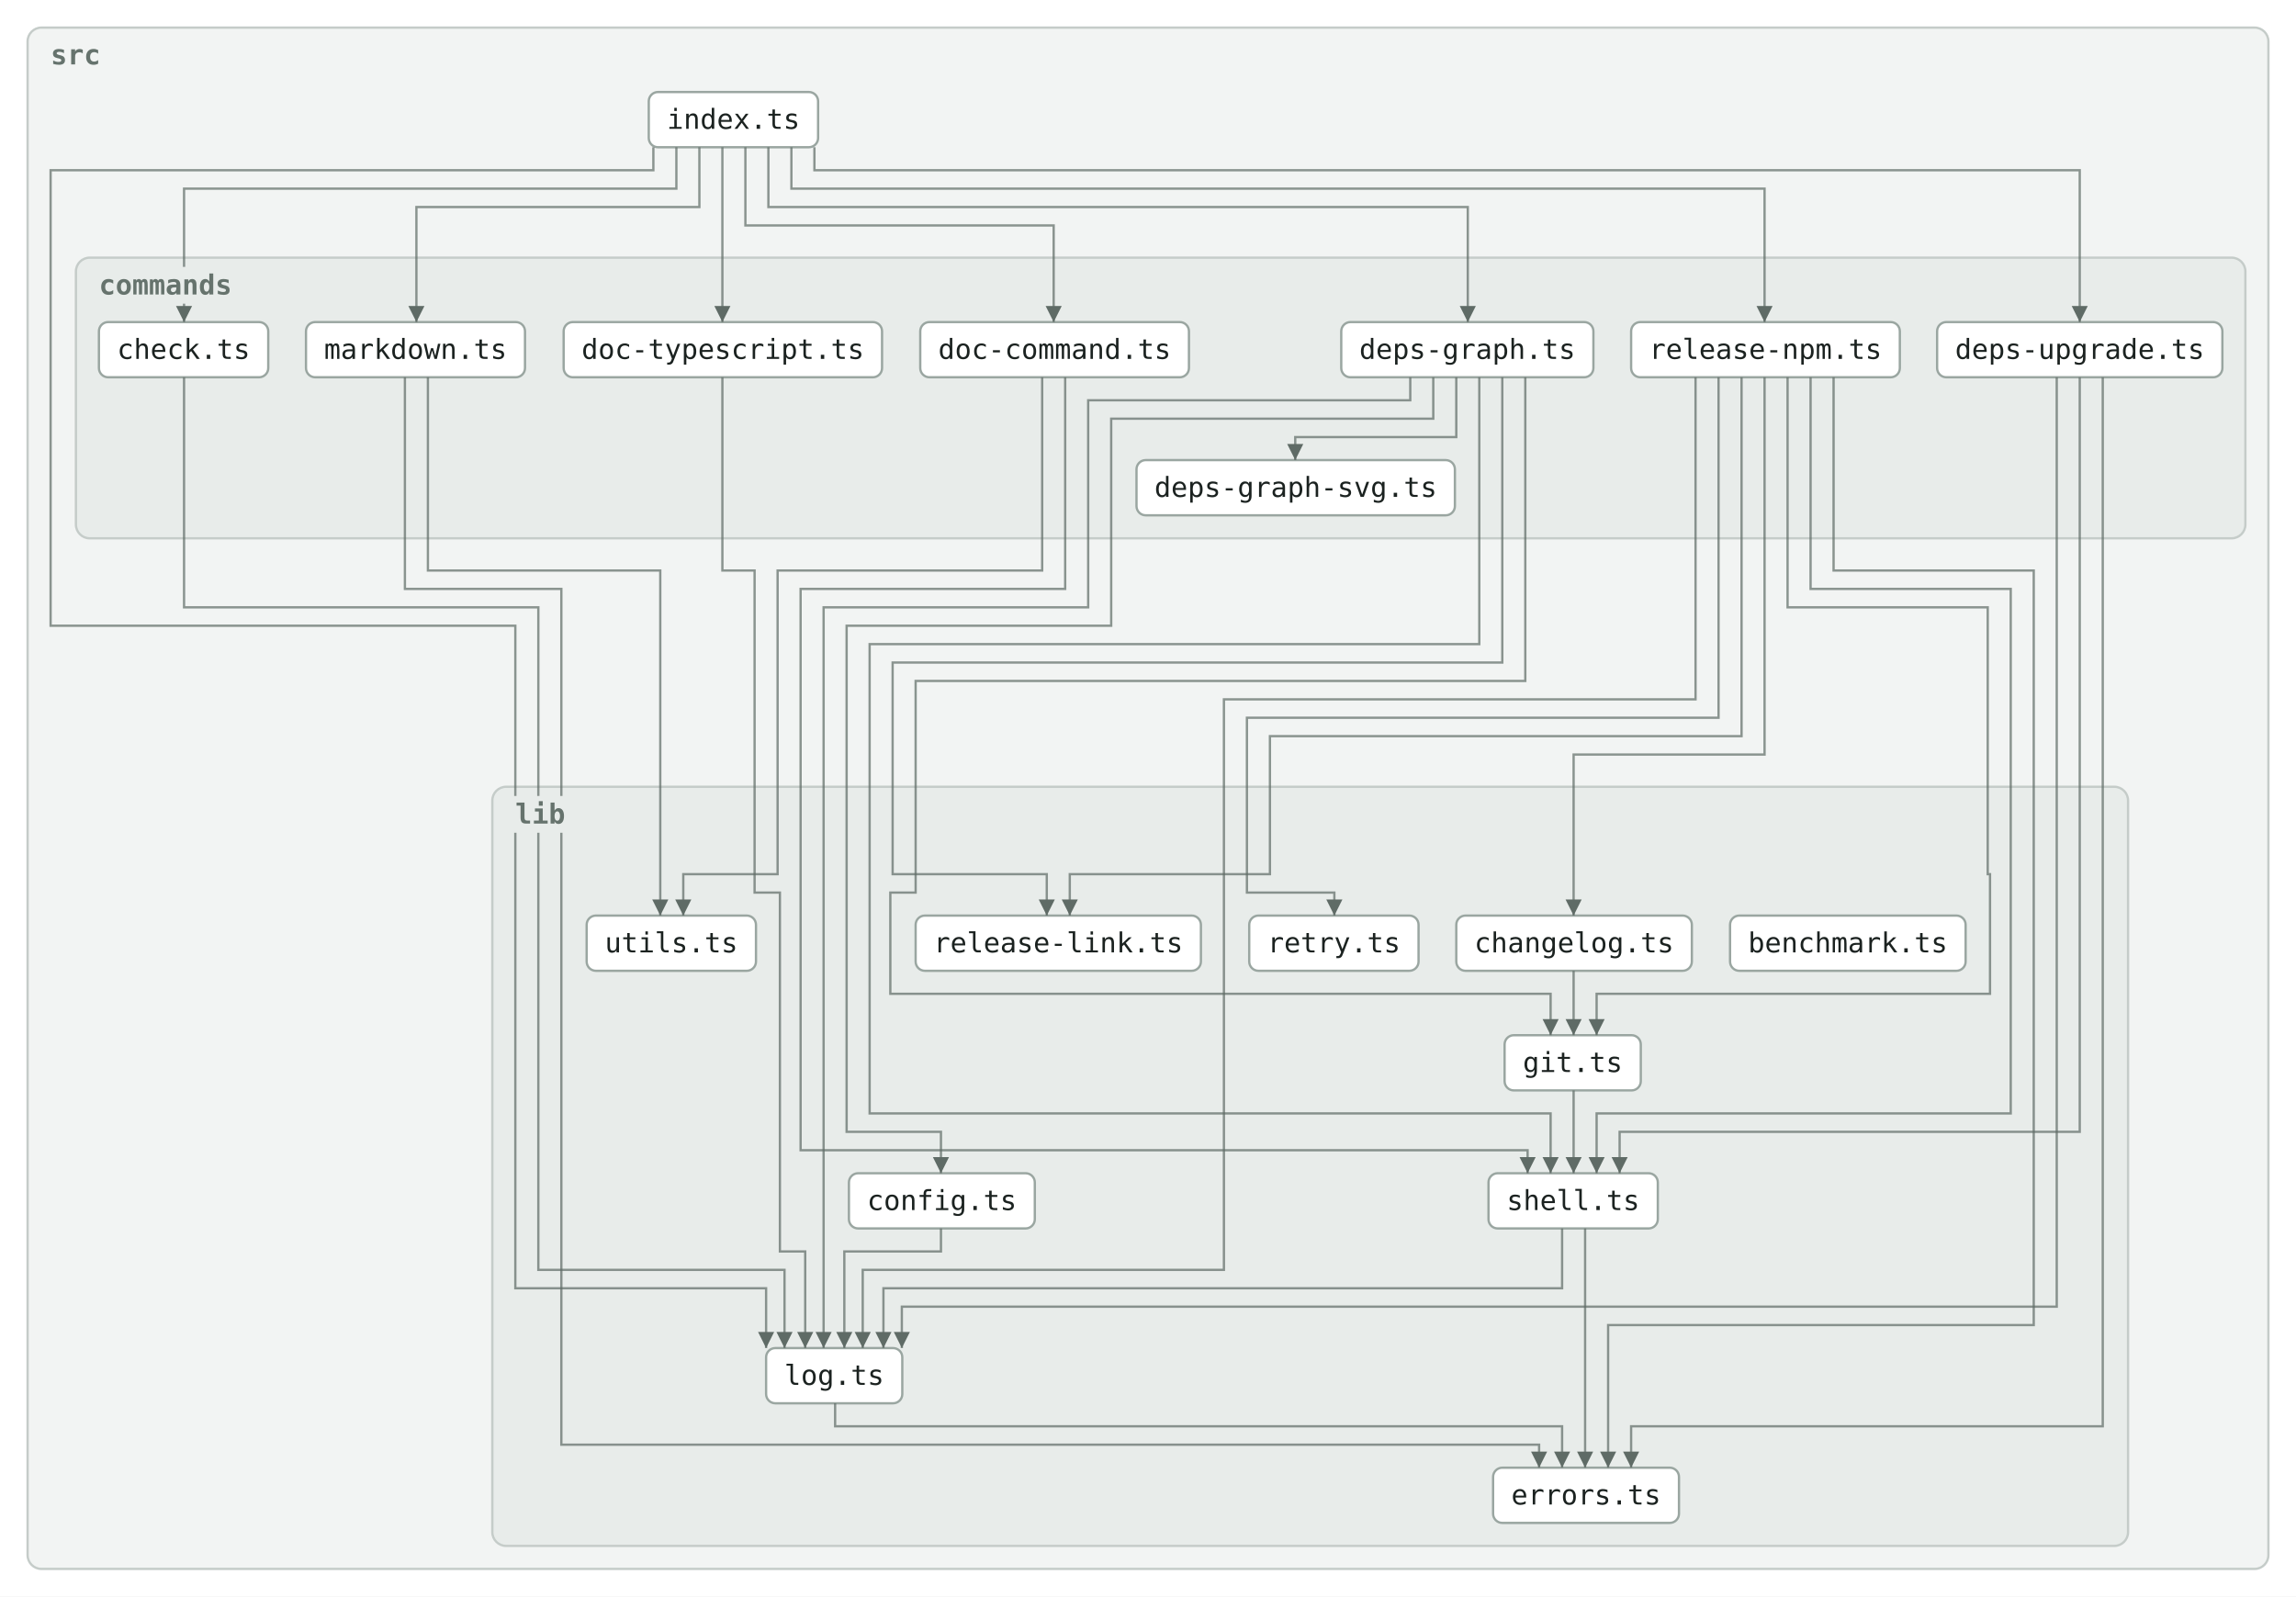
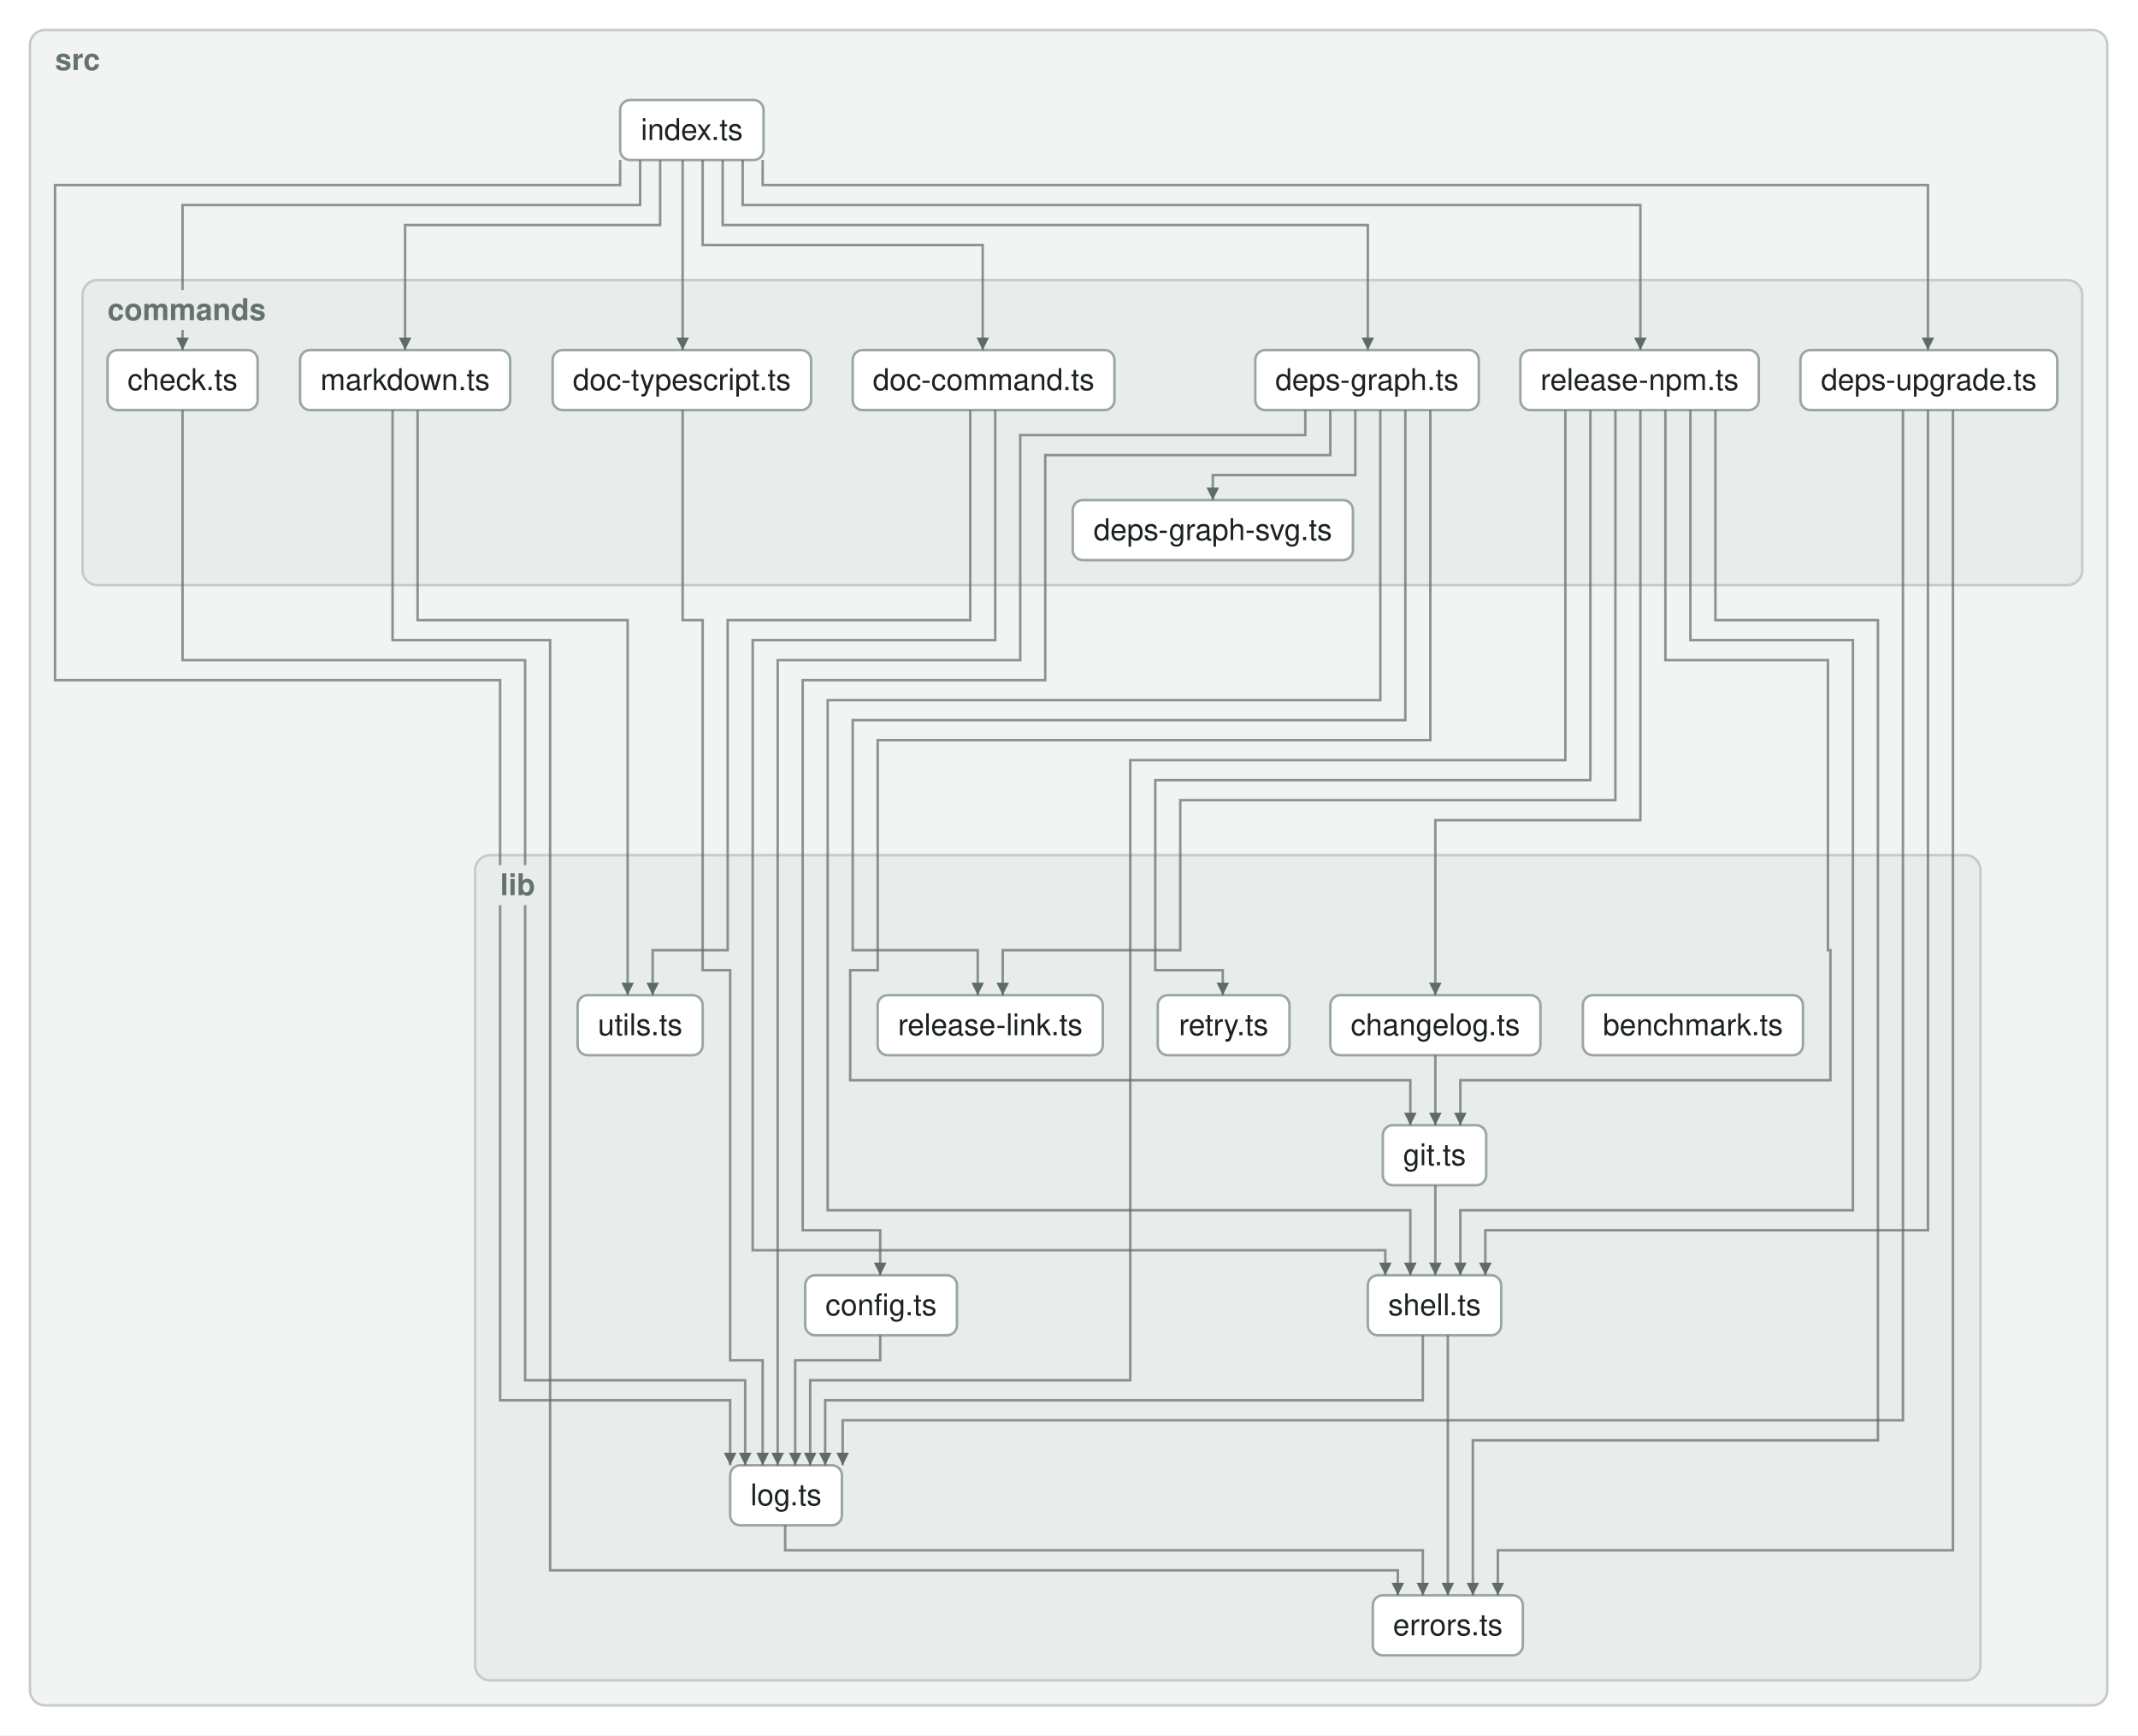
- <svg xmlns="http://www.w3.org/2000/svg" width="998" height="694" viewBox="0 0 998 694">
+ <svg xmlns="http://www.w3.org/2000/svg" width="855" height="694" viewBox="0 0 855 694">
  <style>
	.background { fill: #ffffff; }
	.directory { stroke: #c5ccc9; stroke-width: 1; }
	.depth1 { fill: #f2f4f3; }
	.depth2 { fill: #e8ecea; }
	.depth3 { fill: #dfe4e2; }
	.file { fill: #ffffff; stroke: #9aa6a1; stroke-width: 1; }
- 	text { font-family: ui-monospace, SFMono-Regular, Menlo, Consolas, monospace; font-size: 12px; }
+ 	text { font-family: Helvetica, Arial, 'Liberation Sans', sans-serif; font-size: 12px; }
	.label { fill: #1b2220; text-anchor: middle; }
	.directory-label { fill: #66736d; font-weight: 600; }
	.edge { fill: none; stroke: #5f6b66; stroke-width: 1; stroke-opacity: 0.7; }
	.arrowhead { fill: #5f6b66; }
	@media (prefers-color-scheme: dark) {
		.background { fill: #0d1117; }
		.directory { stroke: #39424d; }
		.depth1 { fill: #161b22; }
		.depth2 { fill: #1c232c; }
		.depth3 { fill: #232b35; }
		.file { fill: #0d1117; stroke: #5c6773; }
		.label { fill: #e6edf3; }
		.directory-label { fill: #8b949e; }
		.edge { stroke: #8b949e; }
		.arrowhead { fill: #8b949e; }
	}
</style>
  <defs>
-     <marker id="arrow" viewBox="0 0 8 8" refX="8" refY="4" markerWidth="7" markerHeight="7" orient="auto">
+     <marker id="arrow" viewBox="0 0 8 8" refX="8" refY="4" markerWidth="5" markerHeight="5" orient="auto">
      <path class="arrowhead" d="M0,0 L8,4 L0,8 z" />
    </marker>
  </defs>
-   <rect class="background" width="998" height="694" />
-   <rect class="directory depth1" x="12" y="12" width="974" height="670" rx="6" />
-   <rect class="directory depth2" x="33" y="112" width="943" height="122" rx="6" />
-   <rect class="file" x="43" y="140" width="73.6" height="24" rx="4" />
-   <text class="label" x="79.8" y="156" textLength="57.6" lengthAdjust="spacingAndGlyphs">check.ts</text>
-   <rect class="file" x="494" y="200" width="138.4" height="24" rx="4" />
-   <text class="label" x="563.2" y="216" textLength="122.4" lengthAdjust="spacingAndGlyphs">deps-graph-svg.ts</text>
-   <rect class="file" x="583" y="140" width="109.6" height="24" rx="4" />
-   <text class="label" x="637.8" y="156" textLength="93.6" lengthAdjust="spacingAndGlyphs">deps-graph.ts</text>
-   <rect class="file" x="842" y="140" width="124" height="24" rx="4" />
-   <text class="label" x="904" y="156" textLength="108" lengthAdjust="spacingAndGlyphs">deps-upgrade.ts</text>
-   <rect class="file" x="400" y="140" width="116.8" height="24" rx="4" />
-   <text class="label" x="458.4" y="156" textLength="100.8" lengthAdjust="spacingAndGlyphs">doc-command.ts</text>
-   <rect class="file" x="245" y="140" width="138.4" height="24" rx="4" />
-   <text class="label" x="314.2" y="156" textLength="122.4" lengthAdjust="spacingAndGlyphs">doc-typescript.ts</text>
-   <rect class="file" x="133" y="140" width="95.2" height="24" rx="4" />
-   <text class="label" x="180.6" y="156" textLength="79.2" lengthAdjust="spacingAndGlyphs">markdown.ts</text>
-   <rect class="file" x="709" y="140" width="116.8" height="24" rx="4" />
-   <text class="label" x="767.4" y="156" textLength="100.8" lengthAdjust="spacingAndGlyphs">release-npm.ts</text>
-   <rect class="directory depth2" x="214" y="342" width="711" height="330" rx="6" />
-   <rect class="file" x="333" y="586" width="59.2" height="24" rx="4" />
-   <text class="label" x="362.6" y="602" textLength="43.2" lengthAdjust="spacingAndGlyphs">log.ts</text>
-   <rect class="file" x="649" y="638" width="80.8" height="24" rx="4" />
-   <text class="label" x="689.4" y="654" textLength="64.8" lengthAdjust="spacingAndGlyphs">errors.ts</text>
-   <rect class="file" x="369" y="510" width="80.8" height="24" rx="4" />
-   <text class="label" x="409.4" y="526" textLength="64.8" lengthAdjust="spacingAndGlyphs">config.ts</text>
-   <rect class="file" x="654" y="450" width="59.2" height="24" rx="4" />
-   <text class="label" x="683.6" y="466" textLength="43.2" lengthAdjust="spacingAndGlyphs">git.ts</text>
-   <rect class="file" x="647" y="510" width="73.6" height="24" rx="4" />
-   <text class="label" x="683.8" y="526" textLength="57.6" lengthAdjust="spacingAndGlyphs">shell.ts</text>
-   <rect class="file" x="398" y="398" width="124" height="24" rx="4" />
-   <text class="label" x="460" y="414" textLength="108" lengthAdjust="spacingAndGlyphs">release-link.ts</text>
-   <rect class="file" x="255" y="398" width="73.6" height="24" rx="4" />
-   <text class="label" x="291.8" y="414" textLength="57.6" lengthAdjust="spacingAndGlyphs">utils.ts</text>
-   <rect class="file" x="633" y="398" width="102.4" height="24" rx="4" />
-   <text class="label" x="684.2" y="414" textLength="86.4" lengthAdjust="spacingAndGlyphs">changelog.ts</text>
-   <rect class="file" x="543" y="398" width="73.6" height="24" rx="4" />
-   <text class="label" x="579.8" y="414" textLength="57.6" lengthAdjust="spacingAndGlyphs">retry.ts</text>
-   <rect class="file" x="752" y="398" width="102.4" height="24" rx="4" />
-   <text class="label" x="803.2" y="414" textLength="86.4" lengthAdjust="spacingAndGlyphs">benchmark.ts</text>
-   <rect class="file" x="282" y="40" width="73.6" height="24" rx="4" />
-   <text class="label" x="318.8" y="56" textLength="57.6" lengthAdjust="spacingAndGlyphs">index.ts</text>
-   <path class="edge" d="M80,164 L80,264 L234,264 L234,552 L341,552 L341,586" marker-end="url(#arrow)" />
-   <path class="edge" d="M363,610 L363,620 L679,620 L679,638" marker-end="url(#arrow)" />
-   <path class="edge" d="M623,164 L623,182 L483,182 L483,272 L368,272 L368,492 L409,492 L409,510" marker-end="url(#arrow)" />
-   <path class="edge" d="M663,164 L663,296 L398,296 L398,388 L387,388 L387,432 L674,432 L674,450" marker-end="url(#arrow)" />
-   <path class="edge" d="M613,164 L613,174 L473,174 L473,264 L358,264 L358,586" marker-end="url(#arrow)" />
-   <path class="edge" d="M653,164 L653,288 L388,288 L388,380 L455,380 L455,398" marker-end="url(#arrow)" />
-   <path class="edge" d="M643,164 L643,280 L378,280 L378,484 L674,484 L674,510" marker-end="url(#arrow)" />
-   <path class="edge" d="M633,164 L633,190 L563,190 L563,200" marker-end="url(#arrow)" />
-   <path class="edge" d="M409,534 L409,544 L367,544 L367,586" marker-end="url(#arrow)" />
-   <path class="edge" d="M684,474 L684,510" marker-end="url(#arrow)" />
-   <path class="edge" d="M689,534 L689,638" marker-end="url(#arrow)" />
-   <path class="edge" d="M679,534 L679,560 L384,560 L384,586" marker-end="url(#arrow)" />
-   <path class="edge" d="M914,164 L914,620 L709,620 L709,638" marker-end="url(#arrow)" />
-   <path class="edge" d="M894,164 L894,568 L392,568 L392,586" marker-end="url(#arrow)" />
-   <path class="edge" d="M904,164 L904,492 L704,492 L704,510" marker-end="url(#arrow)" />
-   <path class="edge" d="M463,164 L463,256 L348,256 L348,500 L664,500 L664,510" marker-end="url(#arrow)" />
-   <path class="edge" d="M453,164 L453,248 L338,248 L338,380 L297,380 L297,398" marker-end="url(#arrow)" />
-   <path class="edge" d="M314,164 L314,248 L328,248 L328,388 L339,388 L339,544 L350,544 L350,586" marker-end="url(#arrow)" />
-   <path class="edge" d="M176,164 L176,256 L244,256 L244,628 L669,628 L669,638" marker-end="url(#arrow)" />
-   <path class="edge" d="M186,164 L186,248 L287,248 L287,398" marker-end="url(#arrow)" />
-   <path class="edge" d="M767,164 L767,328 L684,328 L684,398" marker-end="url(#arrow)" />
-   <path class="edge" d="M797,164 L797,248 L884,248 L884,576 L699,576 L699,638" marker-end="url(#arrow)" />
-   <path class="edge" d="M777,164 L777,264 L864,264 L864,380 L865,380 L865,432 L694,432 L694,450" marker-end="url(#arrow)" />
-   <path class="edge" d="M737,164 L737,304 L532,304 L532,552 L375,552 L375,586" marker-end="url(#arrow)" />
-   <path class="edge" d="M757,164 L757,320 L552,320 L552,380 L465,380 L465,398" marker-end="url(#arrow)" />
-   <path class="edge" d="M747,164 L747,312 L542,312 L542,388 L580,388 L580,398" marker-end="url(#arrow)" />
-   <path class="edge" d="M787,164 L787,256 L874,256 L874,484 L694,484 L694,510" marker-end="url(#arrow)" />
-   <path class="edge" d="M684,422 L684,450" marker-end="url(#arrow)" />
-   <path class="edge" d="M294,64 L294,82 L80,82 L80,140" marker-end="url(#arrow)" />
-   <path class="edge" d="M334,64 L334,90 L638,90 L638,140" marker-end="url(#arrow)" />
-   <path class="edge" d="M354,64 L354,74 L904,74 L904,140" marker-end="url(#arrow)" />
-   <path class="edge" d="M324,64 L324,98 L458,98 L458,140" marker-end="url(#arrow)" />
-   <path class="edge" d="M314,64 L314,140" marker-end="url(#arrow)" />
-   <path class="edge" d="M304,64 L304,90 L181,90 L181,140" marker-end="url(#arrow)" />
-   <path class="edge" d="M344,64 L344,82 L767,82 L767,140" marker-end="url(#arrow)" />
-   <path class="edge" d="M284,64 L284,74 L22,74 L22,272 L224,272 L224,560 L333,560 L333,586" marker-end="url(#arrow)" />
-   <rect class="depth1" x="19" y="16" width="27.6" height="16" rx="2" />
-   <text class="directory-label" x="22" y="28" textLength="21.6" lengthAdjust="spacingAndGlyphs">src</text>
-   <rect class="depth2" x="40" y="116" width="63.6" height="16" rx="2" />
-   <text class="directory-label" x="43" y="128" textLength="57.6" lengthAdjust="spacingAndGlyphs">commands</text>
-   <rect class="depth2" x="221" y="346" width="27.6" height="16" rx="2" />
-   <text class="directory-label" x="224" y="358" textLength="21.6" lengthAdjust="spacingAndGlyphs">lib</text>
+   <rect class="background" width="855" height="694" />
+   <rect class="directory depth1" x="12" y="12" width="830.71" height="670" rx="6" />
+   <rect class="directory depth2" x="33" y="112" width="799.71" height="122" rx="6" />
+   <rect class="file" x="43" y="140" width="60.02" height="24" rx="4" />
+   <text class="label" x="73.01" y="156" textLength="44.02" lengthAdjust="spacingAndGlyphs">check.ts</text>
+   <rect class="file" x="429" y="200" width="112.04" height="24" rx="4" />
+   <text class="label" x="485.02" y="216" textLength="96.04" lengthAdjust="spacingAndGlyphs">deps-graph-svg.ts</text>
+   <rect class="file" x="502" y="140" width="89.37" height="24" rx="4" />
+   <text class="label" x="546.68" y="156" textLength="73.37" lengthAdjust="spacingAndGlyphs">deps-graph.ts</text>
+   <rect class="file" x="720" y="140" width="102.71" height="24" rx="4" />
+   <text class="label" x="771.36" y="156" textLength="86.71" lengthAdjust="spacingAndGlyphs">deps-upgrade.ts</text>
+   <rect class="file" x="341" y="140" width="104.69" height="24" rx="4" />
+   <text class="label" x="393.35" y="156" textLength="88.69" lengthAdjust="spacingAndGlyphs">doc-command.ts</text>
+   <rect class="file" x="221" y="140" width="103.36" height="24" rx="4" />
+   <text class="label" x="272.68" y="156" textLength="87.36" lengthAdjust="spacingAndGlyphs">doc-typescript.ts</text>
+   <rect class="file" x="120" y="140" width="84.02" height="24" rx="4" />
+   <text class="label" x="162.01" y="156" textLength="68.02" lengthAdjust="spacingAndGlyphs">markdown.ts</text>
+   <rect class="file" x="608" y="140" width="95.36" height="24" rx="4" />
+   <text class="label" x="655.68" y="156" textLength="79.36" lengthAdjust="spacingAndGlyphs">release-npm.ts</text>
+   <rect class="directory depth2" x="190" y="342" width="602" height="330" rx="6" />
+   <rect class="file" x="292" y="586" width="44.68" height="24" rx="4" />
+   <text class="label" x="314.34" y="602" textLength="28.68" lengthAdjust="spacingAndGlyphs">log.ts</text>
+   <rect class="file" x="549" y="638" width="60" height="24" rx="4" />
+   <text class="label" x="579" y="654" textLength="44" lengthAdjust="spacingAndGlyphs">errors.ts</text>
+   <rect class="file" x="322" y="510" width="60.69" height="24" rx="4" />
+   <text class="label" x="352.34" y="526" textLength="44.69" lengthAdjust="spacingAndGlyphs">config.ts</text>
+   <rect class="file" x="553" y="450" width="41.34" height="24" rx="4" />
+   <text class="label" x="573.67" y="466" textLength="25.34" lengthAdjust="spacingAndGlyphs">git.ts</text>
+   <rect class="file" x="547" y="510" width="53.34" height="24" rx="4" />
+   <text class="label" x="573.67" y="526" textLength="37.34" lengthAdjust="spacingAndGlyphs">shell.ts</text>
+   <rect class="file" x="351" y="398" width="90.02" height="24" rx="4" />
+   <text class="label" x="396.01" y="414" textLength="74.02" lengthAdjust="spacingAndGlyphs">release-link.ts</text>
+   <rect class="file" x="231" y="398" width="50.01" height="24" rx="4" />
+   <text class="label" x="256" y="414" textLength="34.01" lengthAdjust="spacingAndGlyphs">utils.ts</text>
+   <rect class="file" x="532" y="398" width="84.04" height="24" rx="4" />
+   <text class="label" x="574.02" y="414" textLength="68.04" lengthAdjust="spacingAndGlyphs">changelog.ts</text>
+   <rect class="file" x="463" y="398" width="52.67" height="24" rx="4" />
+   <text class="label" x="489.34" y="414" textLength="36.67" lengthAdjust="spacingAndGlyphs">retry.ts</text>
+   <rect class="file" x="633" y="398" width="88.02" height="24" rx="4" />
+   <text class="label" x="677.01" y="414" textLength="72.02" lengthAdjust="spacingAndGlyphs">benchmark.ts</text>
+   <rect class="file" x="248" y="40" width="57.35" height="24" rx="4" />
+   <text class="label" x="276.68" y="56" textLength="41.35" lengthAdjust="spacingAndGlyphs">index.ts</text>
+   <path class="edge" d="M73,164 L73,264 L210,264 L210,552 L298,552 L298,586" marker-end="url(#arrow)" />
+   <path class="edge" d="M314,610 L314,620 L569,620 L569,638" marker-end="url(#arrow)" />
+   <path class="edge" d="M532,164 L532,182 L418,182 L418,272 L321,272 L321,492 L352,492 L352,510" marker-end="url(#arrow)" />
+   <path class="edge" d="M572,164 L572,296 L351,296 L351,388 L340,388 L340,432 L564,432 L564,450" marker-end="url(#arrow)" />
+   <path class="edge" d="M522,164 L522,174 L408,174 L408,264 L311,264 L311,586" marker-end="url(#arrow)" />
+   <path class="edge" d="M562,164 L562,288 L341,288 L341,380 L391,380 L391,398" marker-end="url(#arrow)" />
+   <path class="edge" d="M552,164 L552,280 L331,280 L331,484 L564,484 L564,510" marker-end="url(#arrow)" />
+   <path class="edge" d="M542,164 L542,190 L485,190 L485,200" marker-end="url(#arrow)" />
+   <path class="edge" d="M352,534 L352,544 L318,544 L318,586" marker-end="url(#arrow)" />
+   <path class="edge" d="M574,474 L574,510" marker-end="url(#arrow)" />
+   <path class="edge" d="M579,534 L579,638" marker-end="url(#arrow)" />
+   <path class="edge" d="M569,534 L569,560 L330,560 L330,586" marker-end="url(#arrow)" />
+   <path class="edge" d="M781,164 L781,620 L599,620 L599,638" marker-end="url(#arrow)" />
+   <path class="edge" d="M761,164 L761,568 L337,568 L337,586" marker-end="url(#arrow)" />
+   <path class="edge" d="M771,164 L771,492 L594,492 L594,510" marker-end="url(#arrow)" />
+   <path class="edge" d="M398,164 L398,256 L301,256 L301,500 L554,500 L554,510" marker-end="url(#arrow)" />
+   <path class="edge" d="M388,164 L388,248 L291,248 L291,380 L261,380 L261,398" marker-end="url(#arrow)" />
+   <path class="edge" d="M273,164 L273,248 L281,248 L281,388 L292,388 L292,544 L305,544 L305,586" marker-end="url(#arrow)" />
+   <path class="edge" d="M157,164 L157,256 L220,256 L220,628 L559,628 L559,638" marker-end="url(#arrow)" />
+   <path class="edge" d="M167,164 L167,248 L251,248 L251,398" marker-end="url(#arrow)" />
+   <path class="edge" d="M656,164 L656,328 L574,328 L574,398" marker-end="url(#arrow)" />
+   <path class="edge" d="M686,164 L686,248 L751,248 L751,576 L589,576 L589,638" marker-end="url(#arrow)" />
+   <path class="edge" d="M666,164 L666,264 L731,264 L731,380 L732,380 L732,432 L584,432 L584,450" marker-end="url(#arrow)" />
+   <path class="edge" d="M626,164 L626,304 L452,304 L452,552 L324,552 L324,586" marker-end="url(#arrow)" />
+   <path class="edge" d="M646,164 L646,320 L472,320 L472,380 L401,380 L401,398" marker-end="url(#arrow)" />
+   <path class="edge" d="M636,164 L636,312 L462,312 L462,388 L489,388 L489,398" marker-end="url(#arrow)" />
+   <path class="edge" d="M676,164 L676,256 L741,256 L741,484 L584,484 L584,510" marker-end="url(#arrow)" />
+   <path class="edge" d="M574,422 L574,450" marker-end="url(#arrow)" />
+   <path class="edge" d="M256,64 L256,82 L73,82 L73,140" marker-end="url(#arrow)" />
+   <path class="edge" d="M289,64 L289,90 L547,90 L547,140" marker-end="url(#arrow)" />
+   <path class="edge" d="M305,64 L305,74 L771,74 L771,140" marker-end="url(#arrow)" />
+   <path class="edge" d="M281,64 L281,98 L393,98 L393,140" marker-end="url(#arrow)" />
+   <path class="edge" d="M273,64 L273,140" marker-end="url(#arrow)" />
+   <path class="edge" d="M264,64 L264,90 L162,90 L162,140" marker-end="url(#arrow)" />
+   <path class="edge" d="M297,64 L297,82 L656,82 L656,140" marker-end="url(#arrow)" />
+   <path class="edge" d="M248,64 L248,74 L22,74 L22,272 L200,272 L200,560 L292,560 L292,586" marker-end="url(#arrow)" />
+   <rect class="depth1" x="19" y="16" width="24.01" height="16" rx="2" />
+   <text class="directory-label" x="22" y="28" textLength="18.01" lengthAdjust="spacingAndGlyphs">src</text>
+   <rect class="depth2" x="40" y="116" width="69.35" height="16" rx="2" />
+   <text class="directory-label" x="43" y="128" textLength="63.35" lengthAdjust="spacingAndGlyphs">commands</text>
+   <rect class="depth2" x="197" y="346" width="20" height="16" rx="2" />
+   <text class="directory-label" x="200" y="358" textLength="14" lengthAdjust="spacingAndGlyphs">lib</text>
</svg>
